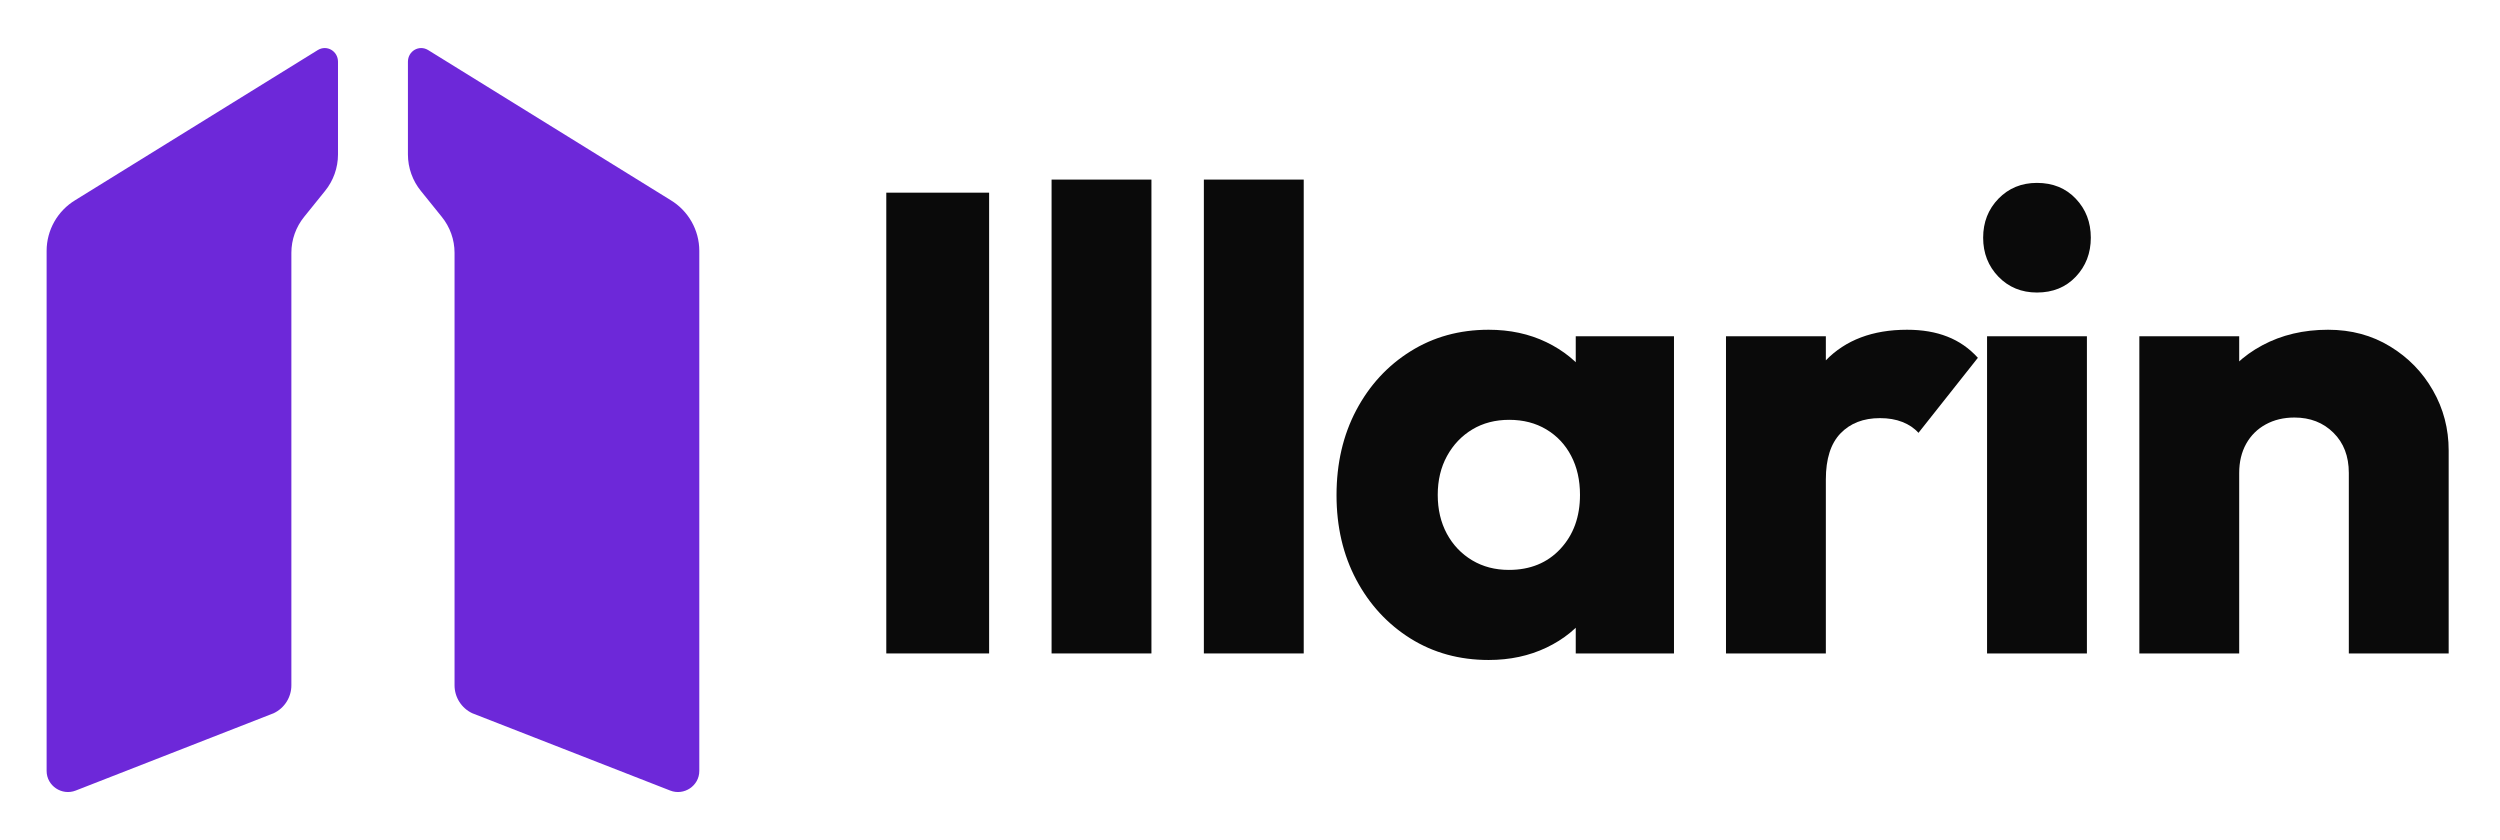
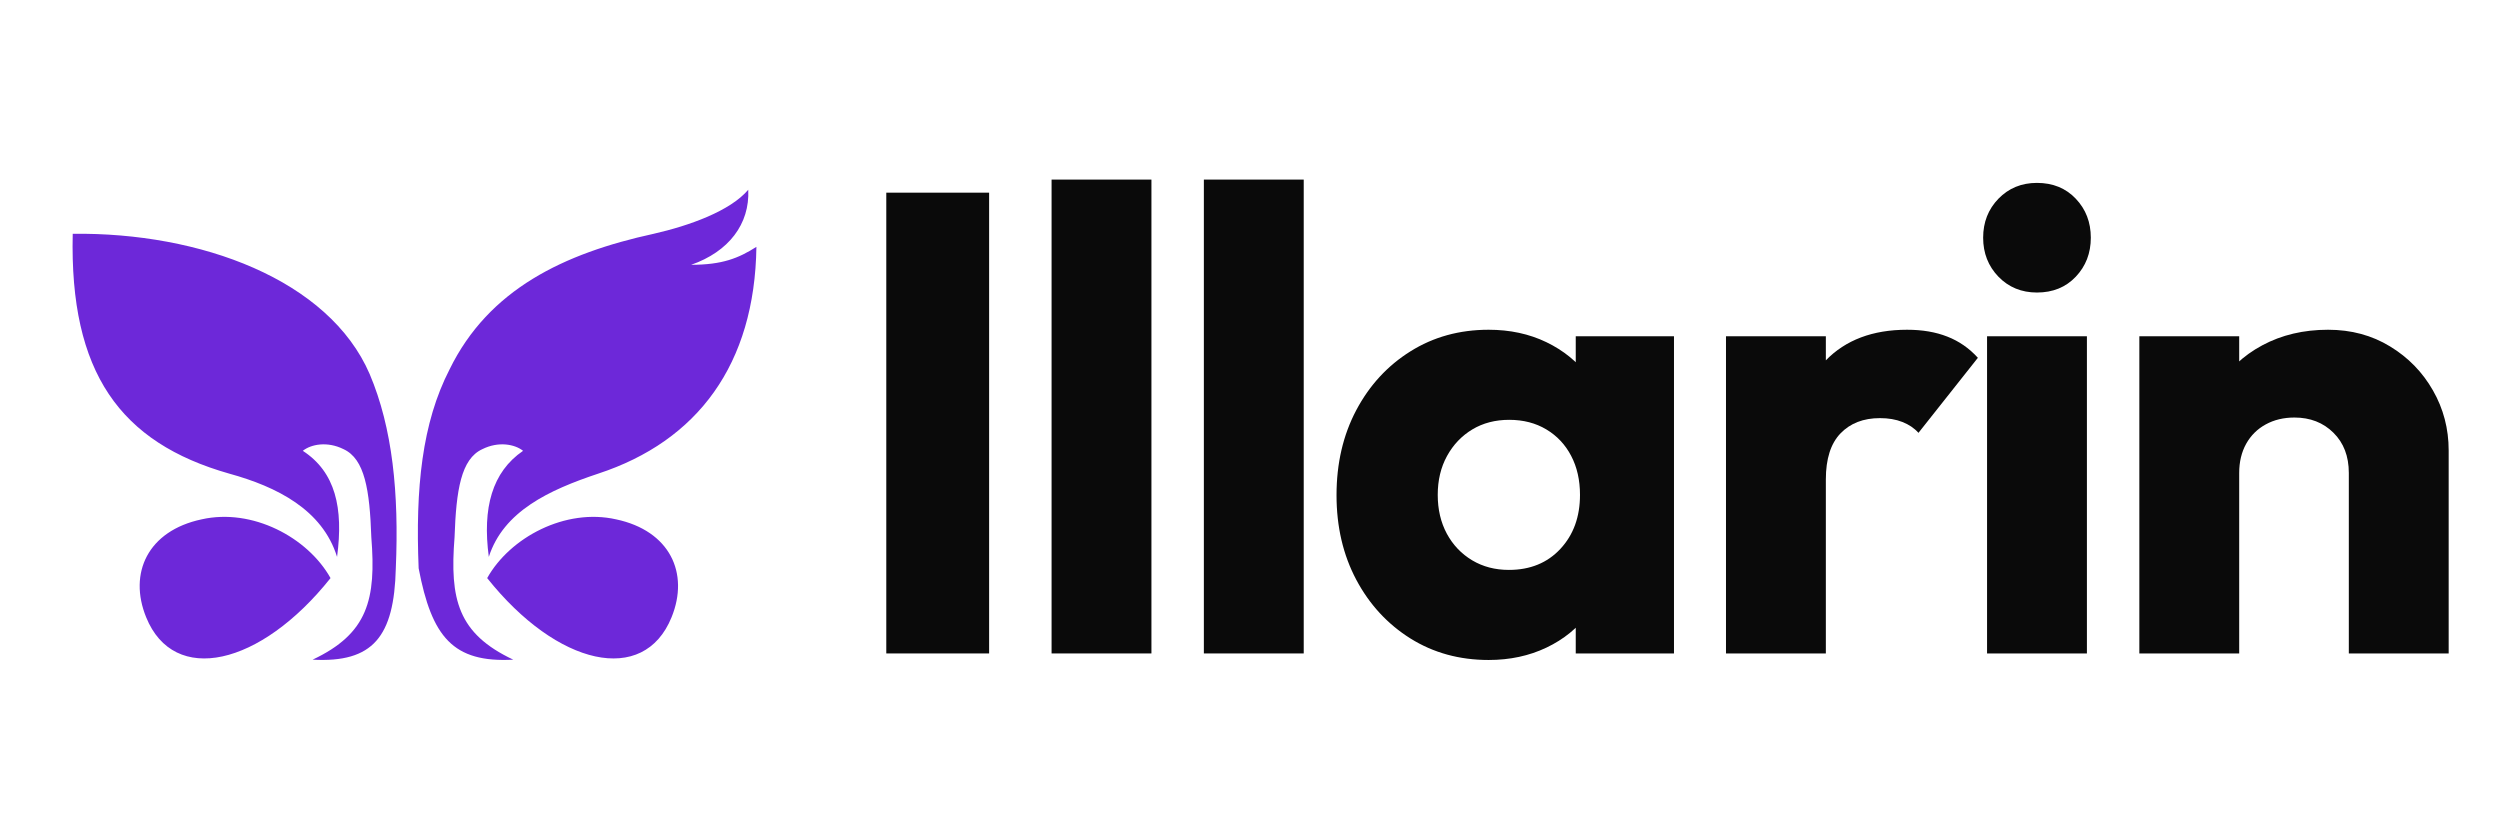
<svg xmlns="http://www.w3.org/2000/svg" xmlns:xlink="http://www.w3.org/1999/xlink" width="429" height="144" viewBox="0 0 429 144" role="img" aria-label="Illarin logo, on-light">
  <g transform="translate(8 8) scale(1)">
-     <g fill="#6D28D9" transform="translate(0 0) scale(1)">
-       <path d="M46.55 .58C48.1-.35 50 .77 50 2.6V18.5C50 20.8 49.2 23.03 47.75 24.8L44.2 29.2C42.78 30.95 42 33.13 42 35.38V109.6C42 111.65 40.81 113.52 38.96 114.39L4.99 127.66C2.62 128.59 0 126.84 0 124.3V35.05C0 31.48 1.88 28.17 4.94 26.33Z" />
-       <path d="M46.55 .58C48.1-.35 50 .77 50 2.6V18.5C50 20.8 49.2 23.03 47.75 24.8L44.2 29.2C42.78 30.95 42 33.13 42 35.38V109.6C42 111.65 40.81 113.52 38.96 114.39L4.99 127.66C2.62 128.59 0 126.84 0 124.3V35.05C0 31.48 1.88 28.17 4.94 26.33Z" transform="translate(112 0) scale(-1 1)" />
+     <g fill="#6D28D9" transform="translate(0 24) scale(.28)">
+       <path d="M16 29C94 28 173 57 198 115c14 33 18 73 16 119-1 42-14 58-51 56 34-16 39-37 36-75-1-29-4-48-17-54-10-5-20-3-25 1 20 13 25 35 21 65-9-29-37-43-66-51C45 157 14 114 16 29Z M228 234c-2-49 2-89 19-122 24-49 70-71 125-83 22-5 47-14 58-27 1 21-12 38-35 46 19 0 29-4 40-11-1 72-36 119-97 139-30 10-58 23-67 51-4-30 2-52 21-65-5-4-15-6-25-1-13 6-16 25-17 54-3 38 2 59 36 75-37 2-50-14-58-56Z M174 240c-14-25-48-43-79-36-33 7-45 33-34 60 17 42 70 30 113-24ZM270 240c14-25 48-43 79-36 33 7 45 33 34 60-17 42-70 30-113-24Z" />
    </g>
    <g style="color:#0A0A0A" transform="translate(144 22) scale(0.9333)">
      <g transform="translate(-8 -32)">
        <defs>
          <g>
            <g id="tf56c048f5800-glyph-0-0">
              <path d="M 8.094 0 L 8.094 -84.719 L 27 -84.719 L 27 0 Z M 8.094 0 " />
            </g>
            <g id="tf56c048f5800-glyph-0-1">
              <path d="M 6.484 0 L 6.484 -87.125 L 24.844 -87.125 L 24.844 0 Z M 6.484 0 " />
            </g>
            <g id="tf56c048f5800-glyph-0-2">
              <path d="M 30.844 1.203 C 25.477 1.203 20.688 -0.113 16.469 -2.75 C 12.25 -5.395 8.926 -9 6.5 -13.562 C 4.082 -18.125 2.875 -23.301 2.875 -29.094 C 2.875 -34.938 4.082 -40.145 6.5 -44.719 C 8.926 -49.301 12.25 -52.91 16.469 -55.547 C 20.688 -58.191 25.477 -59.516 30.844 -59.516 C 34.758 -59.516 38.297 -58.754 41.453 -57.234 C 44.617 -55.711 47.191 -53.613 49.172 -50.938 C 51.148 -48.258 52.281 -45.203 52.562 -41.766 L 52.562 -16.562 C 52.281 -13.125 51.16 -10.062 49.203 -7.375 C 47.242 -4.695 44.672 -2.598 41.484 -1.078 C 38.305 0.441 34.758 1.203 30.844 1.203 Z M 34.562 -15.359 C 38.477 -15.359 41.633 -16.645 44.031 -19.219 C 46.438 -21.801 47.641 -25.113 47.641 -29.156 C 47.641 -31.875 47.098 -34.266 46.016 -36.328 C 44.941 -38.391 43.422 -40.008 41.453 -41.188 C 39.492 -42.363 37.219 -42.953 34.625 -42.953 C 32.062 -42.953 29.801 -42.363 27.844 -41.188 C 25.883 -40.008 24.332 -38.379 23.188 -36.297 C 22.051 -34.223 21.484 -31.844 21.484 -29.156 C 21.484 -26.477 22.039 -24.098 23.156 -22.016 C 24.281 -19.941 25.832 -18.312 27.812 -17.125 C 29.789 -15.945 32.039 -15.359 34.562 -15.359 Z M 46.859 0 L 46.859 -15.656 L 49.625 -29.875 L 46.859 -43.984 L 46.859 -58.312 L 64.922 -58.312 L 64.922 0 Z M 46.859 0 " />
            </g>
            <g id="tf56c048f5800-glyph-0-3">
              <path d="M 6.484 0 L 6.484 -58.312 L 24.844 -58.312 L 24.844 0 Z M 24.844 -31.984 L 17.094 -37.984 C 18.613 -44.816 21.191 -50.113 24.828 -53.875 C 28.473 -57.633 33.457 -59.516 39.781 -59.516 C 42.582 -59.516 45.051 -59.094 47.188 -58.25 C 49.332 -57.414 51.203 -56.117 52.797 -54.359 L 41.875 -40.562 C 41.082 -41.438 40.094 -42.102 38.906 -42.562 C 37.719 -43.031 36.348 -43.266 34.797 -43.266 C 31.754 -43.266 29.332 -42.328 27.531 -40.453 C 25.738 -38.586 24.844 -35.766 24.844 -31.984 Z M 24.844 -31.984 " />
            </g>
            <g id="tf56c048f5800-glyph-0-4">
              <path d="M 6.484 0 L 6.484 -58.312 L 24.844 -58.312 L 24.844 0 Z M 15.656 -66.359 C 12.82 -66.359 10.461 -67.328 8.578 -69.266 C 6.703 -71.211 5.766 -73.602 5.766 -76.438 C 5.766 -79.281 6.703 -81.672 8.578 -83.609 C 10.461 -85.547 12.82 -86.516 15.656 -86.516 C 18.582 -86.516 20.961 -85.547 22.797 -83.609 C 24.641 -81.672 25.562 -79.281 25.562 -76.438 C 25.562 -73.602 24.641 -71.211 22.797 -69.266 C 20.961 -67.328 18.582 -66.359 15.656 -66.359 Z M 15.656 -66.359 " />
            </g>
            <g id="tf56c048f5800-glyph-0-5">
              <path d="M 45 0 L 45 -33.188 C 45 -36.258 44.055 -38.723 42.172 -40.578 C 40.297 -42.441 37.906 -43.375 35 -43.375 C 33.02 -43.375 31.258 -42.953 29.719 -42.109 C 28.188 -41.273 26.988 -40.086 26.125 -38.547 C 25.27 -37.004 24.844 -35.219 24.844 -33.188 L 17.703 -36.656 C 17.703 -41.258 18.711 -45.27 20.734 -48.688 C 22.754 -52.102 25.539 -54.758 29.094 -56.656 C 32.645 -58.562 36.676 -59.516 41.188 -59.516 C 45.445 -59.516 49.242 -58.492 52.578 -56.453 C 55.922 -54.422 58.551 -51.723 60.469 -48.359 C 62.395 -44.992 63.359 -41.312 63.359 -37.312 L 63.359 0 Z M 6.484 0 L 6.484 -58.312 L 24.844 -58.312 L 24.844 0 Z M 6.484 0 " />
            </g>
          </g>
        </defs>
        <g fill="currentColor" fill-opacity="1">
          <use xlink:href="#tf56c048f5800-glyph-0-0" x="0" y="120" />
          <use xlink:href="#tf56c048f5800-glyph-0-1" x="32" y="120" />
          <use xlink:href="#tf56c048f5800-glyph-0-1" x="60" y="120" />
          <use xlink:href="#tf56c048f5800-glyph-0-2" x="88" y="120" />
          <use xlink:href="#tf56c048f5800-glyph-0-3" x="156" y="120" />
          <use xlink:href="#tf56c048f5800-glyph-0-4" x="204" y="120" />
          <use xlink:href="#tf56c048f5800-glyph-0-5" x="232" y="120" />
        </g>
      </g>
    </g>
  </g>
</svg>
